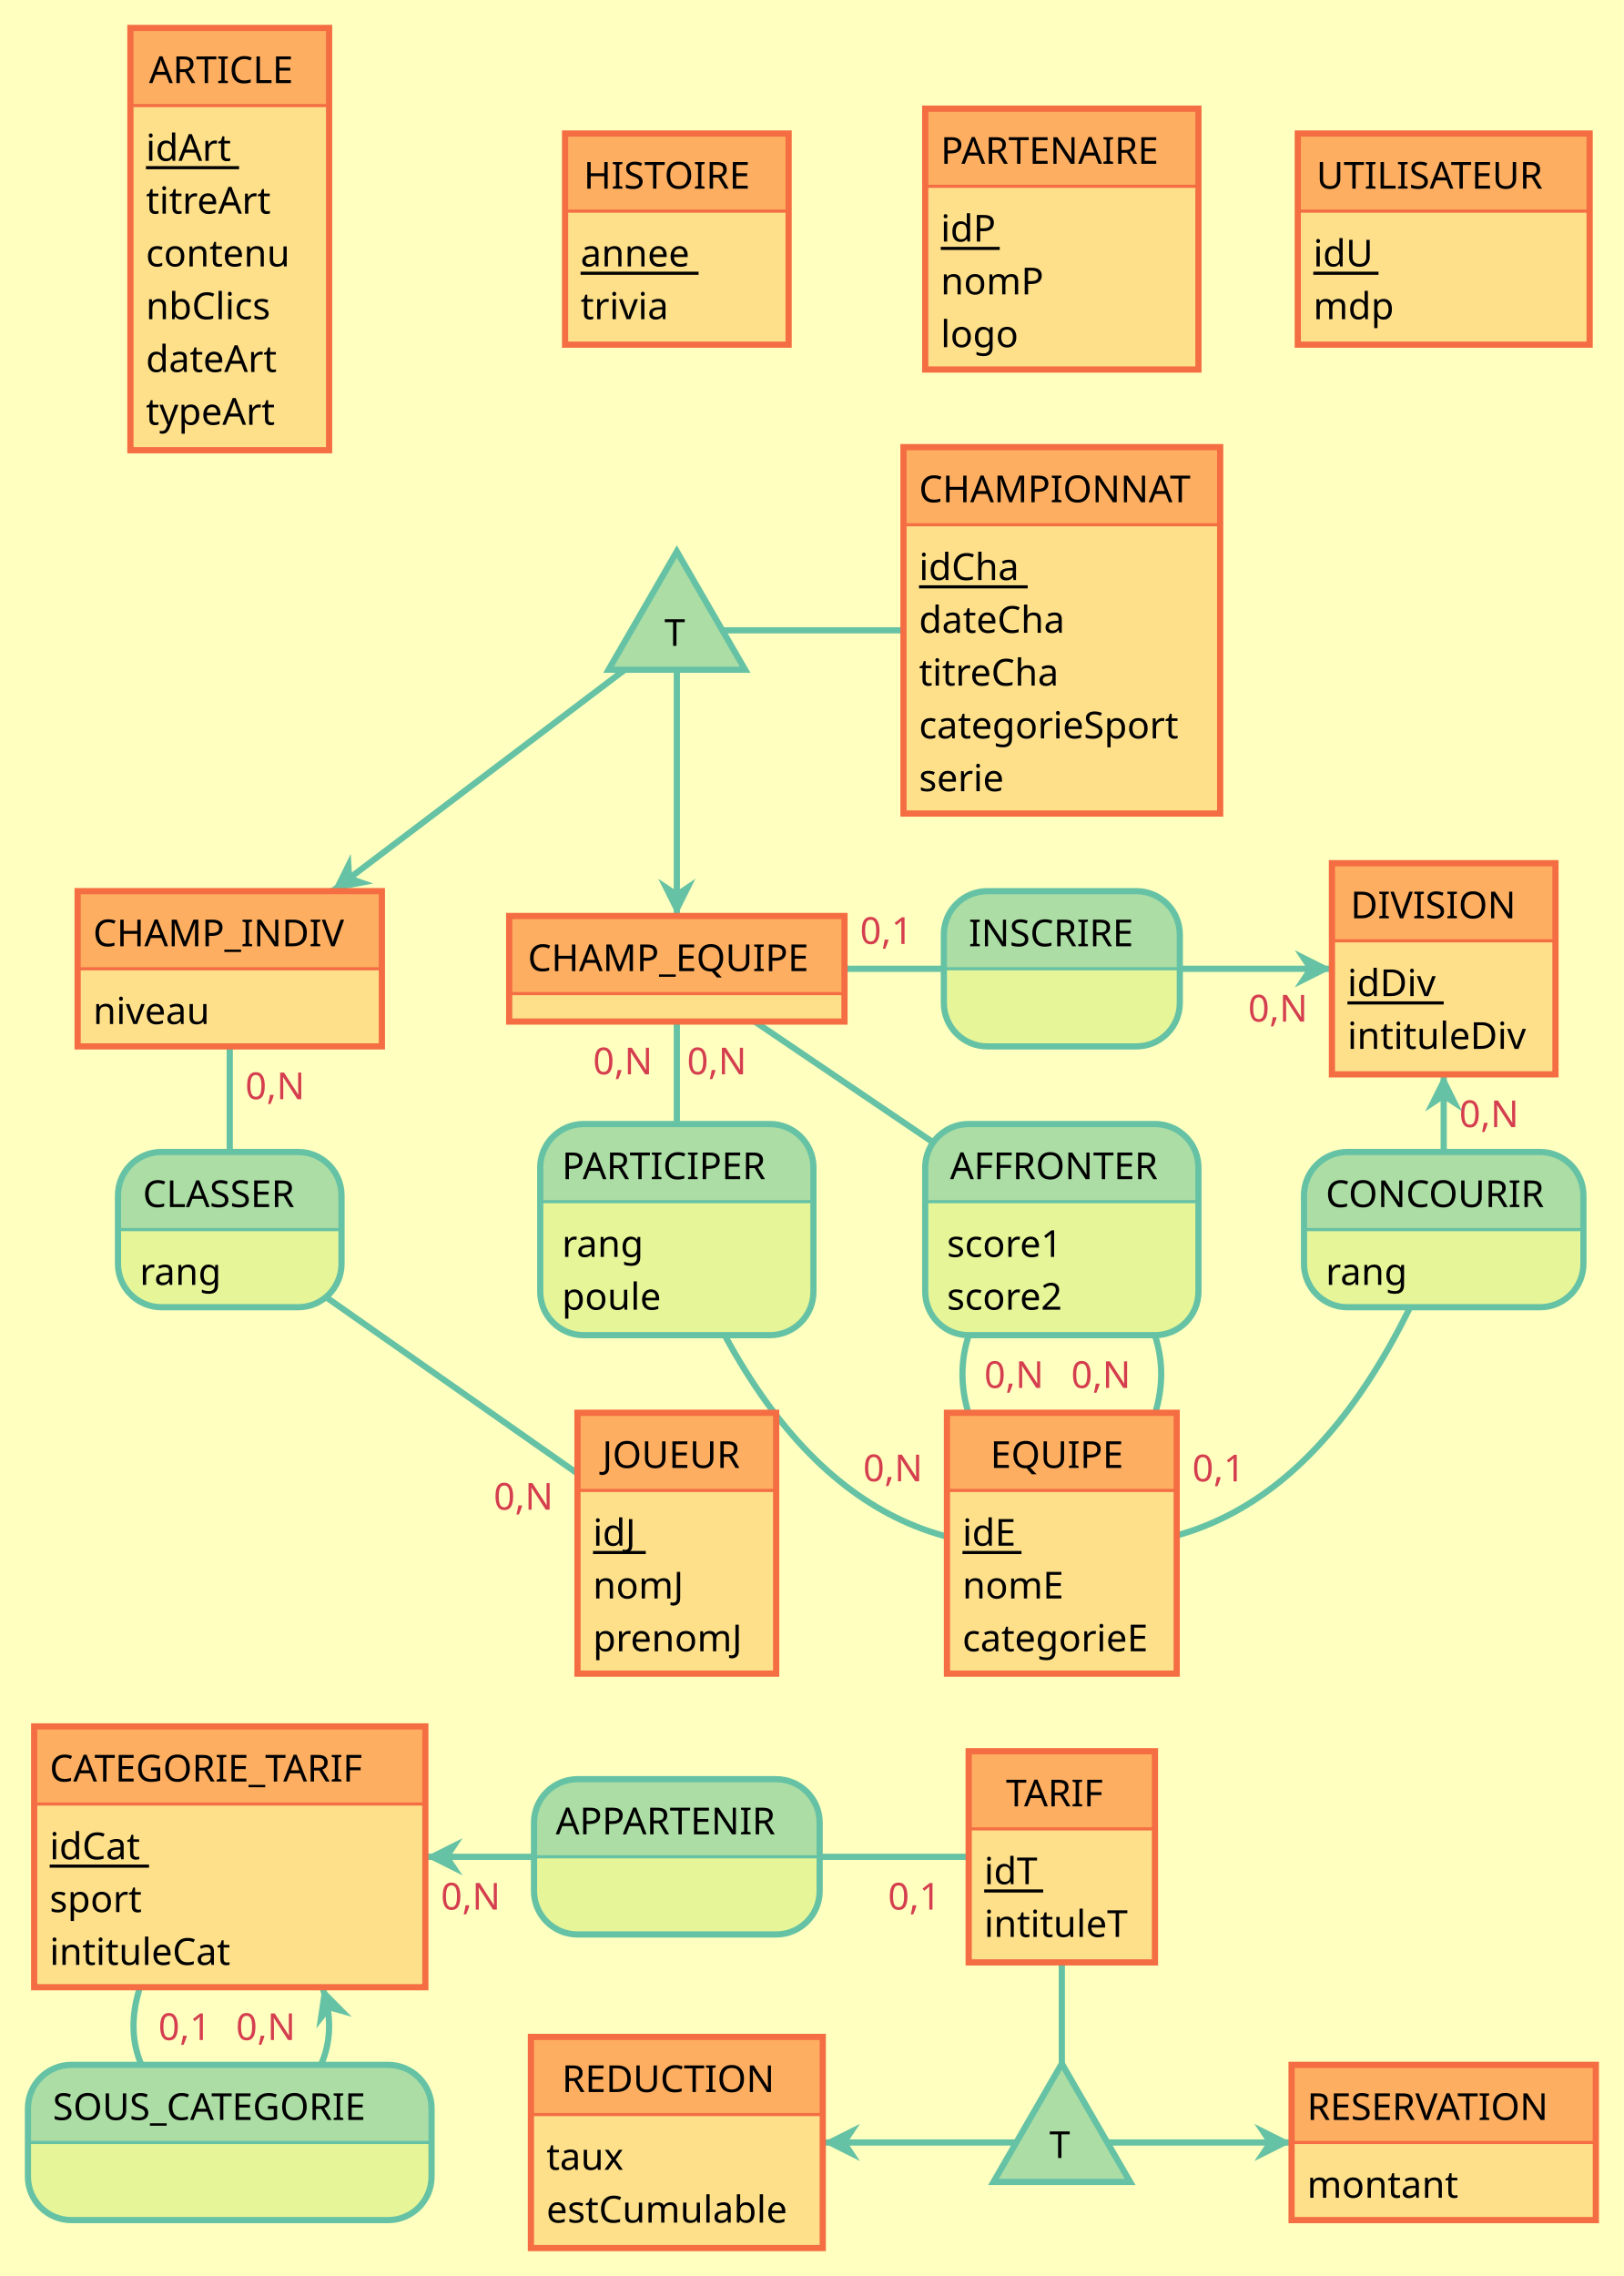
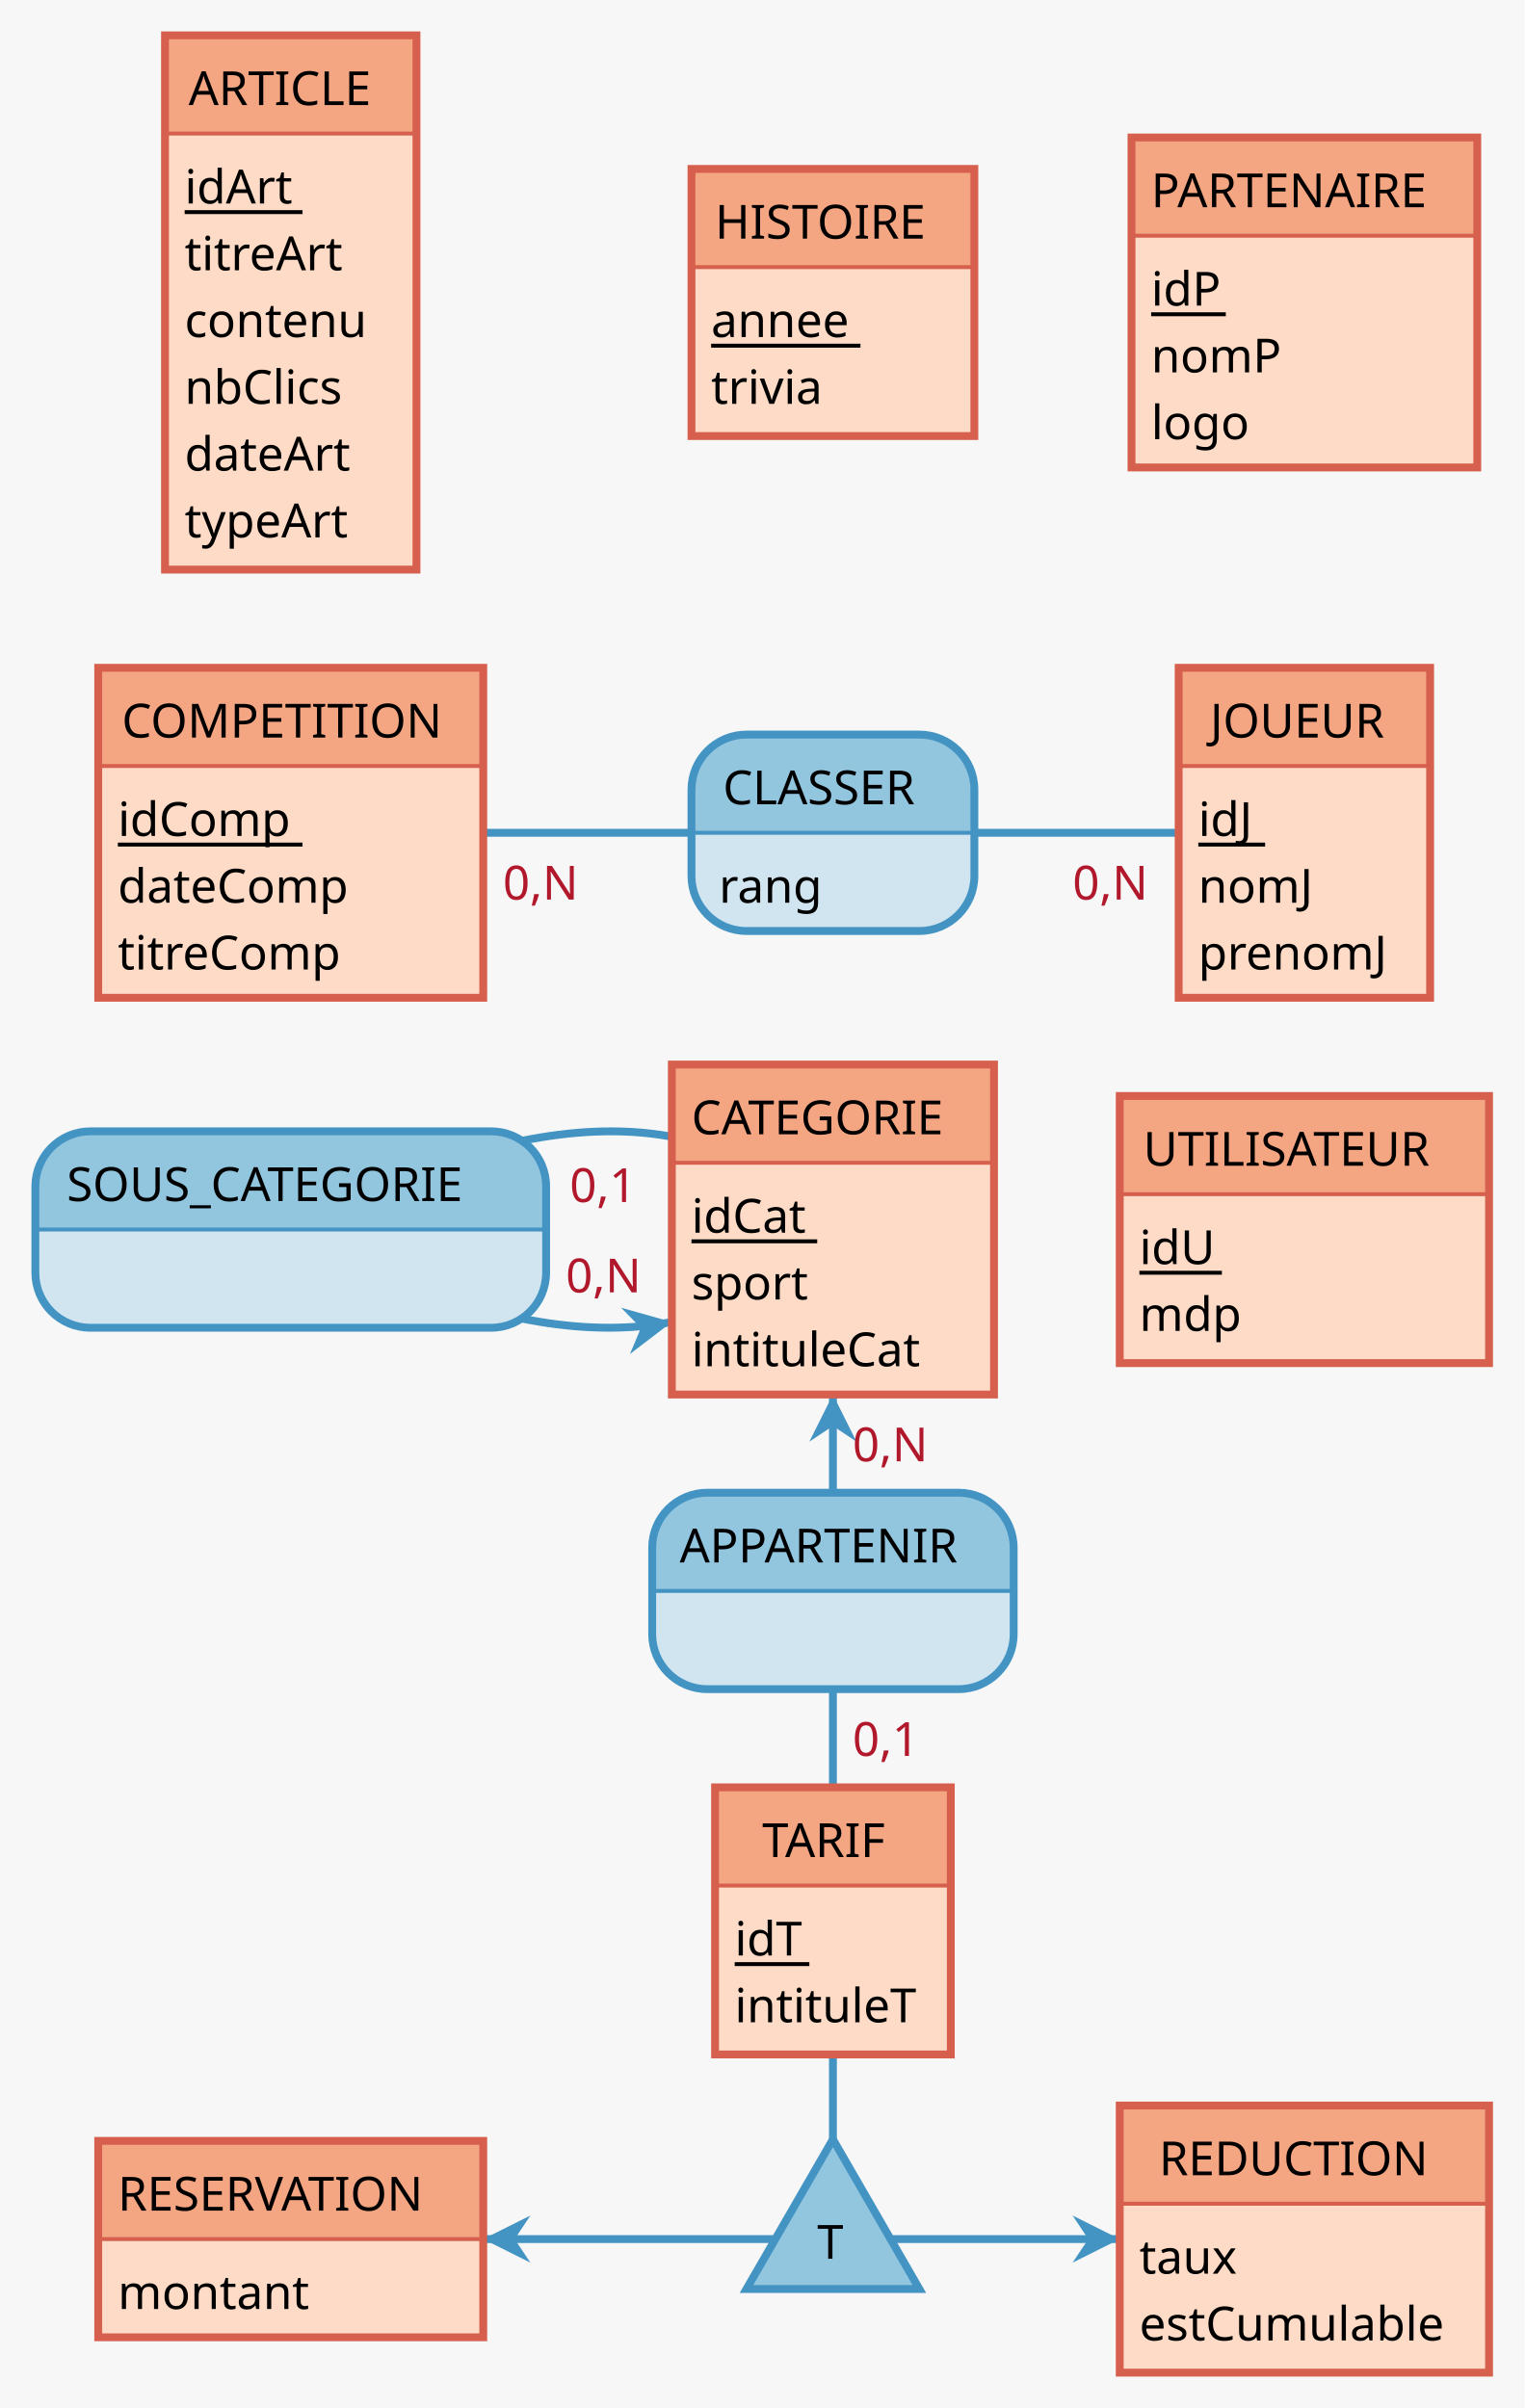
- <svg xmlns="http://www.w3.org/2000/svg" width="523" height="733" viewBox="0 0 523 733">
-   <rect x="0" y="0" width="523" height="733" fill="#ffffbf" stroke="none" stroke-width="0" />
+ <svg xmlns="http://www.w3.org/2000/svg" width="388" height="613" viewBox="0 0 388 613">
+   <rect x="0" y="0" width="388" height="613" fill="#f7f7f7" stroke="none" stroke-width="0" />
  <g>
-     <line x1="342" y1="203" x2="218" y2="203" stroke="#66c2a5" stroke-width="2" />
-     <line x1="74" y1="312" x2="218" y2="203" stroke="#66c2a5" stroke-width="2" />
-     <polygon points="107.03 287 112.97 274.97 113.41 282.17 120.22 284.54" fill="#66c2a5" stroke-width="0" />
-     <line x1="218" y1="312" x2="218" y2="203" stroke="#66c2a5" stroke-width="2" />
-     <polygon points="218 295 212 283 218 287 224 283" fill="#66c2a5" stroke-width="0" />
+     <line x1="212" y1="489" x2="212" y2="570" stroke="#4393c3" stroke-width="2" />
+     <line x1="332" y1="570" x2="212" y2="570" stroke="#4393c3" stroke-width="2" />
+     <polygon points="285 570 273 576 277 570 273 564" fill="#4393c3" stroke-width="0" />
+     <line x1="74" y1="570" x2="212" y2="570" stroke="#4393c3" stroke-width="2" />
+     <polygon points="123 570 135 564 131 570 135 576" fill="#4393c3" stroke-width="0" />
    <g>
-       <polygon points="218 177.6 196 215.7 240 215.7" stroke="#66c2a5" stroke-width="2" fill="#abdda4" />
-       <text x="214" y="208" fill="#000000" font-family="Verdana" font-size="12">T</text>
+       <polygon points="212 544.6 190 582.7 234 582.7" stroke="#4393c3" stroke-width="2" fill="#92c5de" />
+       <text x="208" y="575" fill="#000000" font-family="Verdana" font-size="12">T</text>
    </g>
  </g>
  <g>
-     <line x1="342" y1="598" x2="342" y2="690" stroke="#66c2a5" stroke-width="2" />
-     <line x1="218" y1="690" x2="342" y2="690" stroke="#66c2a5" stroke-width="2" />
-     <polygon points="265 690 277 684 273 690 277 696" fill="#66c2a5" stroke-width="0" />
-     <line x1="465" y1="690" x2="342" y2="690" stroke="#66c2a5" stroke-width="2" />
-     <polygon points="416 690 404 696 408 690 404 684" fill="#66c2a5" stroke-width="0" />
+     <line x1="74" y1="212" x2="212" y2="212" stroke="#4393c3" stroke-width="2" />
+     <line x1="332" y1="212" x2="212" y2="212" stroke="#4393c3" stroke-width="2" />
    <g>
-       <polygon points="342 664.6 320 702.7 364 702.7" stroke="#66c2a5" stroke-width="2" fill="#abdda4" />
-       <text x="338" y="695" fill="#000000" font-family="Verdana" font-size="12">T</text>
+       <path d="M234 187 a14 14 90 0 1 14 14 V212 h-72 V201 a14 14 90 0 1 14 -14" fill="#92c5de" stroke="#92c5de" stroke-width="0" />
+       <path d="M248 212 v11 a14 14 90 0 1 -14 14 H190 a14 14 90 0 1 -14 -14 V212 H72" fill="#d1e5f0" stroke="#d1e5f0" stroke-width="0" />
+       <rect x="176" y="187" width="72" height="50" fill="none" rx="14" stroke="#4393c3" stroke-width="2" />
+       <line x1="176" y1="212" x2="248" y2="212" stroke="#4393c3" stroke-width="1" />
+       <text x="184" y="204.75" fill="#000000" font-family="Verdana" font-size="12">CLASSER</text>
+       <text x="183" y="229.8" fill="#000000" font-family="Verdana" font-size="12">rang</text>
    </g>
+     <text x="128" y="229" fill="#b2182b" font-family="Verdana" font-size="12">0,N</text>
+     <text x="273" y="229" fill="#b2182b" font-family="Verdana" font-size="12">0,N</text>
  </g>
  <g>
-     <line x1="218" y1="312" x2="342" y2="312" stroke="#66c2a5" stroke-width="2" />
-     <line x1="465" y1="312" x2="342" y2="312" stroke="#66c2a5" stroke-width="2" />
-     <polygon points="429 312 417 318 421 312 417 306" fill="#66c2a5" stroke-width="0" />
+     <path d="M212 313 C182 346.33 136 346.33 74 313" fill="none" stroke="#4393c3" stroke-width="2" />
+     <polygon points="171.0 336.54 160.34 344.69 163.14 338.04 158.08 332.9" fill="#4393c3" stroke-width="0" />
+     <path d="M212 313 C182.67 279.67 136.67 279.67 74 313" fill="none" stroke="#4393c3" stroke-width="2" />
    <g>
-       <path d="M366 287 a14 14 90 0 1 14 14 V312 h-76 V301 a14 14 90 0 1 14 -14" fill="#abdda4" stroke="#abdda4" stroke-width="0" />
-       <path d="M380 312 v11 a14 14 90 0 1 -14 14 H318 a14 14 90 0 1 -14 -14 V312 H76" fill="#e6f598" stroke="#e6f598" stroke-width="0" />
-       <rect x="304" y="287" width="76" height="50" fill="none" rx="14" stroke="#66c2a5" stroke-width="2" />
-       <line x1="304" y1="312" x2="380" y2="312" stroke="#66c2a5" stroke-width="1" />
-       <text x="312" y="304.75" fill="#000000" font-family="Verdana" font-size="12">INSCRIRE</text>
+       <path d="M125 288 a14 14 90 0 1 14 14 V313 h-130 V302 a14 14 90 0 1 14 -14" fill="#92c5de" stroke="#92c5de" stroke-width="0" />
+       <path d="M139 313 v11 a14 14 90 0 1 -14 14 H23 a14 14 90 0 1 -14 -14 V313 H130" fill="#d1e5f0" stroke="#d1e5f0" stroke-width="0" />
+       <rect x="9" y="288" width="130" height="50" fill="none" rx="14" stroke="#4393c3" stroke-width="2" />
+       <line x1="9" y1="313" x2="139" y2="313" stroke="#4393c3" stroke-width="1" />
+       <text x="17" y="305.75" fill="#000000" font-family="Verdana" font-size="12">SOUS_CATEGORIE</text>
    </g>
-     <text x="277" y="304" fill="#d53e4f" font-family="Verdana" font-size="12">0,1</text>
-     <text x="402" y="329" fill="#d53e4f" font-family="Verdana" font-size="12">0,N</text>
+     <text x="144" y="329" fill="#b2182b" font-family="Verdana" font-size="12">0,N</text>
+     <text x="145" y="306" fill="#b2182b" font-family="Verdana" font-size="12">0,1</text>
  </g>
  <g>
-     <line x1="74" y1="312" x2="74" y2="396" stroke="#66c2a5" stroke-width="2" />
-     <line x1="218" y1="497" x2="74" y2="396" stroke="#66c2a5" stroke-width="2" />
+     <line x1="212" y1="313" x2="212" y2="405" stroke="#4393c3" stroke-width="2" />
+     <polygon points="212 355 218 367 212 363 206 367" fill="#4393c3" stroke-width="0" />
+     <line x1="212" y1="489" x2="212" y2="405" stroke="#4393c3" stroke-width="2" />
    <g>
-       <path d="M96 371 a14 14 90 0 1 14 14 V396 h-72 V385 a14 14 90 0 1 14 -14" fill="#abdda4" stroke="#abdda4" stroke-width="0" />
-       <path d="M110 396 v11 a14 14 90 0 1 -14 14 H52 a14 14 90 0 1 -14 -14 V396 H72" fill="#e6f598" stroke="#e6f598" stroke-width="0" />
-       <rect x="38" y="371" width="72" height="50" fill="none" rx="14" stroke="#66c2a5" stroke-width="2" />
-       <line x1="38" y1="396" x2="110" y2="396" stroke="#66c2a5" stroke-width="1" />
-       <text x="46" y="388.75" fill="#000000" font-family="Verdana" font-size="12">CLASSER</text>
-       <text x="45" y="413.8" fill="#000000" font-family="Verdana" font-size="12">rang</text>
+       <path d="M244 380 a14 14 90 0 1 14 14 V405 h-92 V394 a14 14 90 0 1 14 -14" fill="#92c5de" stroke="#92c5de" stroke-width="0" />
+       <path d="M258 405 v11 a14 14 90 0 1 -14 14 H180 a14 14 90 0 1 -14 -14 V405 H92" fill="#d1e5f0" stroke="#d1e5f0" stroke-width="0" />
+       <rect x="166" y="380" width="92" height="50" fill="none" rx="14" stroke="#4393c3" stroke-width="2" />
+       <line x1="166" y1="405" x2="258" y2="405" stroke="#4393c3" stroke-width="1" />
+       <text x="173" y="397.75" fill="#000000" font-family="Verdana" font-size="12">APPARTENIR</text>
    </g>
-     <text x="79" y="354" fill="#d53e4f" font-family="Verdana" font-size="12">0,N</text>
-     <text x="159" y="486.21" fill="#d53e4f" font-family="Verdana" font-size="12">0,N</text>
-   </g>
-   <g>
-     <line x1="218" y1="312" x2="218" y2="396" stroke="#66c2a5" stroke-width="2" />
-     <path d="M342 497 C287.66 503.81 246.33 470.14 218 396" fill="none" stroke="#66c2a5" stroke-width="2" />
-     <g>
-       <path d="M248 362 a14 14 90 0 1 14 14 V387 h-88 V376 a14 14 90 0 1 14 -14" fill="#abdda4" stroke="#abdda4" stroke-width="0" />
-       <path d="M262 387 v29 a14 14 90 0 1 -14 14 H188 a14 14 90 0 1 -14 -14 V387 H88" fill="#e6f598" stroke="#e6f598" stroke-width="0" />
-       <rect x="174" y="362" width="88" height="68" fill="none" rx="14" stroke="#66c2a5" stroke-width="2" />
-       <line x1="174" y1="387" x2="262" y2="387" stroke="#66c2a5" stroke-width="1" />
-       <text x="181" y="379.75" fill="#000000" font-family="Verdana" font-size="12">PARTICIPER</text>
-       <text x="181" y="404.8" fill="#000000" font-family="Verdana" font-size="12">rang</text>
-       <text x="181" y="421.8" fill="#000000" font-family="Verdana" font-size="12">poule</text>
-     </g>
-     <text x="191" y="346" fill="#d53e4f" font-family="Verdana" font-size="12">0,N</text>
-     <text x="278" y="477.05" fill="#d53e4f" font-family="Verdana" font-size="12">0,N</text>
-   </g>
-   <g>
-     <line x1="218" y1="312" x2="342" y2="396" stroke="#66c2a5" stroke-width="2" />
-     <path d="M342 497 C299.33 458 299.33 424.33 342 396" fill="none" stroke="#66c2a5" stroke-width="2" />
-     <path d="M342 497 C384.67 458 384.67 424.33 342 396" fill="none" stroke="#66c2a5" stroke-width="2" />
-     <g>
-       <path d="M372 362 a14 14 90 0 1 14 14 V387 h-88 V376 a14 14 90 0 1 14 -14" fill="#abdda4" stroke="#abdda4" stroke-width="0" />
-       <path d="M386 387 v29 a14 14 90 0 1 -14 14 H312 a14 14 90 0 1 -14 -14 V387 H88" fill="#e6f598" stroke="#e6f598" stroke-width="0" />
-       <rect x="298" y="362" width="88" height="68" fill="none" rx="14" stroke="#66c2a5" stroke-width="2" />
-       <line x1="298" y1="387" x2="386" y2="387" stroke="#66c2a5" stroke-width="1" />
-       <text x="306" y="379.75" fill="#000000" font-family="Verdana" font-size="12">AFFRONTER</text>
-       <text x="305" y="404.8" fill="#000000" font-family="Verdana" font-size="12">score1</text>
-       <text x="305" y="421.8" fill="#000000" font-family="Verdana" font-size="12">score2</text>
-     </g>
-     <text x="221.28" y="346" fill="#d53e4f" font-family="Verdana" font-size="12">0,N</text>
-     <text x="317" y="447" fill="#d53e4f" font-family="Verdana" font-size="12">0,N</text>
-     <text x="345" y="447" fill="#d53e4f" font-family="Verdana" font-size="12">0,N</text>
-   </g>
-   <g>
-     <path d="M342 497 C395.75 503.32 436.75 469.66 465 396" fill="none" stroke="#66c2a5" stroke-width="2" />
-     <line x1="465" y1="312" x2="465" y2="396" stroke="#66c2a5" stroke-width="2" />
-     <polygon points="465 346 471 358 465 354 459 358" fill="#66c2a5" stroke-width="0" />
-     <g>
-       <path d="M496 371 a14 14 90 0 1 14 14 V396 h-90 V385 a14 14 90 0 1 14 -14" fill="#abdda4" stroke="#abdda4" stroke-width="0" />
-       <path d="M510 396 v11 a14 14 90 0 1 -14 14 H434 a14 14 90 0 1 -14 -14 V396 H90" fill="#e6f598" stroke="#e6f598" stroke-width="0" />
-       <rect x="420" y="371" width="90" height="50" fill="none" rx="14" stroke="#66c2a5" stroke-width="2" />
-       <line x1="420" y1="396" x2="510" y2="396" stroke="#66c2a5" stroke-width="1" />
-       <text x="427" y="388.75" fill="#000000" font-family="Verdana" font-size="12">CONCOURIR</text>
-       <text x="427" y="413.8" fill="#000000" font-family="Verdana" font-size="12">rang</text>
-     </g>
-     <text x="384" y="477.09" fill="#d53e4f" font-family="Verdana" font-size="12">0,1</text>
-     <text x="470" y="363" fill="#d53e4f" font-family="Verdana" font-size="12">0,N</text>
-   </g>
-   <g>
-     <line x1="74" y1="598" x2="218" y2="598" stroke="#66c2a5" stroke-width="2" />
-     <polygon points="137 598 149 592 145 598 149 604" fill="#66c2a5" stroke-width="0" />
-     <line x1="342" y1="598" x2="218" y2="598" stroke="#66c2a5" stroke-width="2" />
-     <g>
-       <path d="M250 573 a14 14 90 0 1 14 14 V598 h-92 V587 a14 14 90 0 1 14 -14" fill="#abdda4" stroke="#abdda4" stroke-width="0" />
-       <path d="M264 598 v11 a14 14 90 0 1 -14 14 H186 a14 14 90 0 1 -14 -14 V598 H92" fill="#e6f598" stroke="#e6f598" stroke-width="0" />
-       <rect x="172" y="573" width="92" height="50" fill="none" rx="14" stroke="#66c2a5" stroke-width="2" />
-       <line x1="172" y1="598" x2="264" y2="598" stroke="#66c2a5" stroke-width="1" />
-       <text x="179" y="590.75" fill="#000000" font-family="Verdana" font-size="12">APPARTENIR</text>
-     </g>
-     <text x="142" y="615" fill="#d53e4f" font-family="Verdana" font-size="12">0,N</text>
-     <text x="286" y="615" fill="#d53e4f" font-family="Verdana" font-size="12">0,1</text>
-   </g>
-   <g>
-     <path d="M74 598 C116.67 640 116.67 670.67 74 690" fill="none" stroke="#66c2a5" stroke-width="2" />
-     <polygon points="103.85 640.0 113.3 649.52 106.35 647.59 101.9 653.27" fill="#66c2a5" stroke-width="0" />
-     <path d="M74 598 C32.67 640 32.67 670.67 74 690" fill="none" stroke="#66c2a5" stroke-width="2" />
-     <g>
-       <path d="M125 665 a14 14 90 0 1 14 14 V690 h-130 V679 a14 14 90 0 1 14 -14" fill="#abdda4" stroke="#abdda4" stroke-width="0" />
-       <path d="M139 690 v11 a14 14 90 0 1 -14 14 H23 a14 14 90 0 1 -14 -14 V690 H130" fill="#e6f598" stroke="#e6f598" stroke-width="0" />
-       <rect x="9" y="665" width="130" height="50" fill="none" rx="14" stroke="#66c2a5" stroke-width="2" />
-       <line x1="9" y1="690" x2="139" y2="690" stroke="#66c2a5" stroke-width="1" />
-       <text x="17" y="682.75" fill="#000000" font-family="Verdana" font-size="12">SOUS_CATEGORIE</text>
-     </g>
-     <text x="76" y="657" fill="#d53e4f" font-family="Verdana" font-size="12">0,N</text>
-     <text x="51" y="657" fill="#d53e4f" font-family="Verdana" font-size="12">0,1</text>
+     <text x="217" y="372" fill="#b2182b" font-family="Verdana" font-size="12">0,N</text>
+     <text x="217" y="447" fill="#b2182b" font-family="Verdana" font-size="12">0,1</text>
  </g>
  <g>
    <g>
-       <rect x="42" y="9" width="64" height="25" fill="#fdae61" stroke="none" stroke-width="0" opacity="1" />
-       <rect x="42" y="34" width="64" height="111" fill="#fee08b" stroke="none" stroke-width="0" opacity="1" />
-       <rect x="42" y="9" width="64" height="136" fill="none" stroke="#f46d43" stroke-width="2" opacity="1" />
-       <line x1="42" y1="34" x2="106" y2="34" stroke="#f46d43" stroke-width="1" />
+       <rect x="42" y="9" width="64" height="25" fill="#f4a582" stroke="none" stroke-width="0" opacity="1" />
+       <rect x="42" y="34" width="64" height="111" fill="#fddbc7" stroke="none" stroke-width="0" opacity="1" />
+       <rect x="42" y="9" width="64" height="136" fill="none" stroke="#d6604d" stroke-width="2" opacity="1" />
+       <line x1="42" y1="34" x2="106" y2="34" stroke="#d6604d" stroke-width="1" />
    </g>
    <text x="48" y="26.75" fill="#000000" font-family="Verdana" font-size="12">ARTICLE</text>
    <text x="47" y="51.8" fill="#000000" font-family="Verdana" font-size="12">idArt</text>
    <line x1="47" y1="54" x2="77" y2="54" stroke="#000000" stroke-width="1" />
    <text x="47" y="68.8" fill="#000000" font-family="Verdana" font-size="12">titreArt</text>
    <text x="47" y="85.8" fill="#000000" font-family="Verdana" font-size="12">contenu</text>
    <text x="47" y="102.8" fill="#000000" font-family="Verdana" font-size="12">nbClics</text>
    <text x="47" y="119.8" fill="#000000" font-family="Verdana" font-size="12">dateArt</text>
    <text x="47" y="136.8" fill="#000000" font-family="Verdana" font-size="12">typeArt</text>
  </g>
  <g>
    <g>
-       <rect x="182" y="43" width="72" height="25" fill="#fdae61" stroke="none" stroke-width="0" opacity="1" />
-       <rect x="182" y="68" width="72" height="43" fill="#fee08b" stroke="none" stroke-width="0" opacity="1" />
-       <rect x="182" y="43" width="72" height="68" fill="none" stroke="#f46d43" stroke-width="2" opacity="1" />
-       <line x1="182" y1="68" x2="254" y2="68" stroke="#f46d43" stroke-width="1" />
+       <rect x="176" y="43" width="72" height="25" fill="#f4a582" stroke="none" stroke-width="0" opacity="1" />
+       <rect x="176" y="68" width="72" height="43" fill="#fddbc7" stroke="none" stroke-width="0" opacity="1" />
+       <rect x="176" y="43" width="72" height="68" fill="none" stroke="#d6604d" stroke-width="2" opacity="1" />
+       <line x1="176" y1="68" x2="248" y2="68" stroke="#d6604d" stroke-width="1" />
    </g>
-     <text x="188" y="60.75" fill="#000000" font-family="Verdana" font-size="12">HISTOIRE</text>
-     <text x="187" y="85.8" fill="#000000" font-family="Verdana" font-size="12">annee</text>
-     <line x1="187" y1="88" x2="225" y2="88" stroke="#000000" stroke-width="1" />
-     <text x="187" y="102.8" fill="#000000" font-family="Verdana" font-size="12">trivia</text>
+     <text x="182" y="60.75" fill="#000000" font-family="Verdana" font-size="12">HISTOIRE</text>
+     <text x="181" y="85.8" fill="#000000" font-family="Verdana" font-size="12">annee</text>
+     <line x1="181" y1="88" x2="219" y2="88" stroke="#000000" stroke-width="1" />
+     <text x="181" y="102.8" fill="#000000" font-family="Verdana" font-size="12">trivia</text>
  </g>
  <g>
    <g>
-       <rect x="298" y="35" width="88" height="25" fill="#fdae61" stroke="none" stroke-width="0" opacity="1" />
-       <rect x="298" y="60" width="88" height="59" fill="#fee08b" stroke="none" stroke-width="0" opacity="1" />
-       <rect x="298" y="35" width="88" height="84" fill="none" stroke="#f46d43" stroke-width="2" opacity="1" />
-       <line x1="298" y1="60" x2="386" y2="60" stroke="#f46d43" stroke-width="1" />
+       <rect x="288" y="35" width="88" height="25" fill="#f4a582" stroke="none" stroke-width="0" opacity="1" />
+       <rect x="288" y="60" width="88" height="59" fill="#fddbc7" stroke="none" stroke-width="0" opacity="1" />
+       <rect x="288" y="35" width="88" height="84" fill="none" stroke="#d6604d" stroke-width="2" opacity="1" />
+       <line x1="288" y1="60" x2="376" y2="60" stroke="#d6604d" stroke-width="1" />
    </g>
-     <text x="303" y="52.75" fill="#000000" font-family="Verdana" font-size="12">PARTENAIRE</text>
-     <text x="303" y="77.8" fill="#000000" font-family="Verdana" font-size="12">idP</text>
-     <line x1="303" y1="80" x2="322" y2="80" stroke="#000000" stroke-width="1" />
-     <text x="303" y="94.8" fill="#000000" font-family="Verdana" font-size="12">nomP</text>
-     <text x="303" y="111.8" fill="#000000" font-family="Verdana" font-size="12">logo</text>
+     <text x="293" y="52.75" fill="#000000" font-family="Verdana" font-size="12">PARTENAIRE</text>
+     <text x="293" y="77.8" fill="#000000" font-family="Verdana" font-size="12">idP</text>
+     <line x1="293" y1="80" x2="312" y2="80" stroke="#000000" stroke-width="1" />
+     <text x="293" y="94.8" fill="#000000" font-family="Verdana" font-size="12">nomP</text>
+     <text x="293" y="111.8" fill="#000000" font-family="Verdana" font-size="12">logo</text>
  </g>
  <g>
    <g>
-       <rect x="418" y="43" width="94" height="25" fill="#fdae61" stroke="none" stroke-width="0" opacity="1" />
-       <rect x="418" y="68" width="94" height="43" fill="#fee08b" stroke="none" stroke-width="0" opacity="1" />
-       <rect x="418" y="43" width="94" height="68" fill="none" stroke="#f46d43" stroke-width="2" opacity="1" />
-       <line x1="418" y1="68" x2="512" y2="68" stroke="#f46d43" stroke-width="1" />
+       <rect x="25" y="170" width="98" height="25" fill="#f4a582" stroke="none" stroke-width="0" opacity="1" />
+       <rect x="25" y="195" width="98" height="59" fill="#fddbc7" stroke="none" stroke-width="0" opacity="1" />
+       <rect x="25" y="170" width="98" height="84" fill="none" stroke="#d6604d" stroke-width="2" opacity="1" />
+       <line x1="25" y1="195" x2="123" y2="195" stroke="#d6604d" stroke-width="1" />
    </g>
-     <text x="424" y="60.75" fill="#000000" font-family="Verdana" font-size="12">UTILISATEUR</text>
-     <text x="423" y="85.8" fill="#000000" font-family="Verdana" font-size="12">idU</text>
-     <line x1="423" y1="88" x2="444" y2="88" stroke="#000000" stroke-width="1" />
-     <text x="423" y="102.8" fill="#000000" font-family="Verdana" font-size="12">mdp</text>
+     <text x="31" y="187.75" fill="#000000" font-family="Verdana" font-size="12">COMPETITION</text>
+     <text x="30" y="212.8" fill="#000000" font-family="Verdana" font-size="12">idComp</text>
+     <line x1="30" y1="215" x2="77" y2="215" stroke="#000000" stroke-width="1" />
+     <text x="30" y="229.8" fill="#000000" font-family="Verdana" font-size="12">dateComp</text>
+     <text x="30" y="246.8" fill="#000000" font-family="Verdana" font-size="12">titreComp</text>
  </g>
  <g>
    <g>
-       <rect x="291" y="144" width="102" height="25" fill="#fdae61" stroke="none" stroke-width="0" opacity="1" />
-       <rect x="291" y="169" width="102" height="93" fill="#fee08b" stroke="none" stroke-width="0" opacity="1" />
-       <rect x="291" y="144" width="102" height="118" fill="none" stroke="#f46d43" stroke-width="2" opacity="1" />
-       <line x1="291" y1="169" x2="393" y2="169" stroke="#f46d43" stroke-width="1" />
+       <rect x="300" y="170" width="64" height="25" fill="#f4a582" stroke="none" stroke-width="0" opacity="1" />
+       <rect x="300" y="195" width="64" height="59" fill="#fddbc7" stroke="none" stroke-width="0" opacity="1" />
+       <rect x="300" y="170" width="64" height="84" fill="none" stroke="#d6604d" stroke-width="2" opacity="1" />
+       <line x1="300" y1="195" x2="364" y2="195" stroke="#d6604d" stroke-width="1" />
    </g>
-     <text x="296" y="161.75" fill="#000000" font-family="Verdana" font-size="12">CHAMPIONNAT</text>
-     <text x="296" y="186.8" fill="#000000" font-family="Verdana" font-size="12">idCha</text>
-     <line x1="296" y1="189" x2="331" y2="189" stroke="#000000" stroke-width="1" />
-     <text x="296" y="203.8" fill="#000000" font-family="Verdana" font-size="12">dateCha</text>
-     <text x="296" y="220.8" fill="#000000" font-family="Verdana" font-size="12">titreCha</text>
-     <text x="296" y="237.8" fill="#000000" font-family="Verdana" font-size="12">categorieSport</text>
-     <text x="296" y="254.8" fill="#000000" font-family="Verdana" font-size="12">serie</text>
+     <text x="308" y="187.75" fill="#000000" font-family="Verdana" font-size="12">JOUEUR</text>
+     <text x="305" y="212.8" fill="#000000" font-family="Verdana" font-size="12">idJ</text>
+     <line x1="305" y1="215" x2="322" y2="215" stroke="#000000" stroke-width="1" />
+     <text x="305" y="229.8" fill="#000000" font-family="Verdana" font-size="12">nomJ</text>
+     <text x="305" y="246.8" fill="#000000" font-family="Verdana" font-size="12">prenomJ</text>
  </g>
  <g>
    <g>
-       <rect x="25" y="287" width="98" height="25" fill="#fdae61" stroke="none" stroke-width="0" opacity="1" />
-       <rect x="25" y="312" width="98" height="25" fill="#fee08b" stroke="none" stroke-width="0" opacity="1" />
-       <rect x="25" y="287" width="98" height="50" fill="none" stroke="#f46d43" stroke-width="2" opacity="1" />
-       <line x1="25" y1="312" x2="123" y2="312" stroke="#f46d43" stroke-width="1" />
+       <rect x="171" y="271" width="82" height="25" fill="#f4a582" stroke="none" stroke-width="0" opacity="1" />
+       <rect x="171" y="296" width="82" height="59" fill="#fddbc7" stroke="none" stroke-width="0" opacity="1" />
+       <rect x="171" y="271" width="82" height="84" fill="none" stroke="#d6604d" stroke-width="2" opacity="1" />
+       <line x1="171" y1="296" x2="253" y2="296" stroke="#d6604d" stroke-width="1" />
    </g>
-     <text x="30" y="304.75" fill="#000000" font-family="Verdana" font-size="12">CHAMP_INDIV</text>
-     <text x="30" y="329.8" fill="#000000" font-family="Verdana" font-size="12">niveau</text>
+     <text x="176" y="288.75" fill="#000000" font-family="Verdana" font-size="12">CATEGORIE</text>
+     <text x="176" y="313.8" fill="#000000" font-family="Verdana" font-size="12">idCat</text>
+     <line x1="176" y1="316" x2="208" y2="316" stroke="#000000" stroke-width="1" />
+     <text x="176" y="330.8" fill="#000000" font-family="Verdana" font-size="12">sport</text>
+     <text x="176" y="347.8" fill="#000000" font-family="Verdana" font-size="12">intituleCat</text>
  </g>
  <g>
    <g>
-       <rect x="164" y="295" width="108" height="25" fill="#fdae61" stroke="none" stroke-width="0" opacity="1" />
-       <rect x="164" y="320" width="108" height="9" fill="#fee08b" stroke="none" stroke-width="0" opacity="1" />
-       <rect x="164" y="295" width="108" height="34" fill="none" stroke="#f46d43" stroke-width="2" opacity="1" />
-       <line x1="164" y1="320" x2="272" y2="320" stroke="#f46d43" stroke-width="1" />
+       <rect x="285" y="279" width="94" height="25" fill="#f4a582" stroke="none" stroke-width="0" opacity="1" />
+       <rect x="285" y="304" width="94" height="43" fill="#fddbc7" stroke="none" stroke-width="0" opacity="1" />
+       <rect x="285" y="279" width="94" height="68" fill="none" stroke="#d6604d" stroke-width="2" opacity="1" />
+       <line x1="285" y1="304" x2="379" y2="304" stroke="#d6604d" stroke-width="1" />
    </g>
-     <text x="170" y="312.75" fill="#000000" font-family="Verdana" font-size="12">CHAMP_EQUIPE</text>
+     <text x="291" y="296.75" fill="#000000" font-family="Verdana" font-size="12">UTILISATEUR</text>
+     <text x="290" y="321.8" fill="#000000" font-family="Verdana" font-size="12">idU</text>
+     <line x1="290" y1="324" x2="311" y2="324" stroke="#000000" stroke-width="1" />
+     <text x="290" y="338.8" fill="#000000" font-family="Verdana" font-size="12">mdp</text>
  </g>
  <g>
    <g>
-       <rect x="429" y="278" width="72" height="25" fill="#fdae61" stroke="none" stroke-width="0" opacity="1" />
-       <rect x="429" y="303" width="72" height="43" fill="#fee08b" stroke="none" stroke-width="0" opacity="1" />
-       <rect x="429" y="278" width="72" height="68" fill="none" stroke="#f46d43" stroke-width="2" opacity="1" />
-       <line x1="429" y1="303" x2="501" y2="303" stroke="#f46d43" stroke-width="1" />
+       <rect x="182" y="455" width="60" height="25" fill="#f4a582" stroke="none" stroke-width="0" opacity="1" />
+       <rect x="182" y="480" width="60" height="43" fill="#fddbc7" stroke="none" stroke-width="0" opacity="1" />
+       <rect x="182" y="455" width="60" height="68" fill="none" stroke="#d6604d" stroke-width="2" opacity="1" />
+       <line x1="182" y1="480" x2="242" y2="480" stroke="#d6604d" stroke-width="1" />
    </g>
-     <text x="435" y="295.75" fill="#000000" font-family="Verdana" font-size="12">DIVISION</text>
-     <text x="434" y="320.8" fill="#000000" font-family="Verdana" font-size="12">idDiv</text>
-     <line x1="434" y1="323" x2="465" y2="323" stroke="#000000" stroke-width="1" />
-     <text x="434" y="337.8" fill="#000000" font-family="Verdana" font-size="12">intituleDiv</text>
+     <text x="194" y="472.75" fill="#000000" font-family="Verdana" font-size="12">TARIF</text>
+     <text x="187" y="497.8" fill="#000000" font-family="Verdana" font-size="12">idT</text>
+     <line x1="187" y1="500" x2="206" y2="500" stroke="#000000" stroke-width="1" />
+     <text x="187" y="514.8" fill="#000000" font-family="Verdana" font-size="12">intituleT</text>
  </g>
  <g>
    <g>
-       <rect x="186" y="455" width="64" height="25" fill="#fdae61" stroke="none" stroke-width="0" opacity="1" />
-       <rect x="186" y="480" width="64" height="59" fill="#fee08b" stroke="none" stroke-width="0" opacity="1" />
-       <rect x="186" y="455" width="64" height="84" fill="none" stroke="#f46d43" stroke-width="2" opacity="1" />
-       <line x1="186" y1="480" x2="250" y2="480" stroke="#f46d43" stroke-width="1" />
+       <rect x="25" y="545" width="98" height="25" fill="#f4a582" stroke="none" stroke-width="0" opacity="1" />
+       <rect x="25" y="570" width="98" height="25" fill="#fddbc7" stroke="none" stroke-width="0" opacity="1" />
+       <rect x="25" y="545" width="98" height="50" fill="none" stroke="#d6604d" stroke-width="2" opacity="1" />
+       <line x1="25" y1="570" x2="123" y2="570" stroke="#d6604d" stroke-width="1" />
    </g>
-     <text x="194" y="472.75" fill="#000000" font-family="Verdana" font-size="12">JOUEUR</text>
-     <text x="191" y="497.8" fill="#000000" font-family="Verdana" font-size="12">idJ</text>
-     <line x1="191" y1="500" x2="208" y2="500" stroke="#000000" stroke-width="1" />
-     <text x="191" y="514.8" fill="#000000" font-family="Verdana" font-size="12">nomJ</text>
-     <text x="191" y="531.8" fill="#000000" font-family="Verdana" font-size="12">prenomJ</text>
+     <text x="30" y="562.75" fill="#000000" font-family="Verdana" font-size="12">RESERVATION</text>
+     <text x="30" y="587.8" fill="#000000" font-family="Verdana" font-size="12">montant</text>
  </g>
  <g>
    <g>
-       <rect x="305" y="455" width="74" height="25" fill="#fdae61" stroke="none" stroke-width="0" opacity="1" />
-       <rect x="305" y="480" width="74" height="59" fill="#fee08b" stroke="none" stroke-width="0" opacity="1" />
-       <rect x="305" y="455" width="74" height="84" fill="none" stroke="#f46d43" stroke-width="2" opacity="1" />
-       <line x1="305" y1="480" x2="379" y2="480" stroke="#f46d43" stroke-width="1" />
+       <rect x="285" y="536" width="94" height="25" fill="#f4a582" stroke="none" stroke-width="0" opacity="1" />
+       <rect x="285" y="561" width="94" height="43" fill="#fddbc7" stroke="none" stroke-width="0" opacity="1" />
+       <rect x="285" y="536" width="94" height="68" fill="none" stroke="#d6604d" stroke-width="2" opacity="1" />
+       <line x1="285" y1="561" x2="379" y2="561" stroke="#d6604d" stroke-width="1" />
    </g>
-     <text x="319" y="472.75" fill="#000000" font-family="Verdana" font-size="12">EQUIPE</text>
-     <text x="310" y="497.8" fill="#000000" font-family="Verdana" font-size="12">idE</text>
-     <line x1="310" y1="500" x2="329" y2="500" stroke="#000000" stroke-width="1" />
-     <text x="310" y="514.8" fill="#000000" font-family="Verdana" font-size="12">nomE</text>
-     <text x="310" y="531.8" fill="#000000" font-family="Verdana" font-size="12">categorieE</text>
-   </g>
-   <g>
-     <g>
-       <rect x="11" y="556" width="126" height="25" fill="#fdae61" stroke="none" stroke-width="0" opacity="1" />
-       <rect x="11" y="581" width="126" height="59" fill="#fee08b" stroke="none" stroke-width="0" opacity="1" />
-       <rect x="11" y="556" width="126" height="84" fill="none" stroke="#f46d43" stroke-width="2" opacity="1" />
-       <line x1="11" y1="581" x2="137" y2="581" stroke="#f46d43" stroke-width="1" />
-     </g>
-     <text x="16" y="573.75" fill="#000000" font-family="Verdana" font-size="12">CATEGORIE_TARIF</text>
-     <text x="16" y="598.8" fill="#000000" font-family="Verdana" font-size="12">idCat</text>
-     <line x1="16" y1="601" x2="48" y2="601" stroke="#000000" stroke-width="1" />
-     <text x="16" y="615.8" fill="#000000" font-family="Verdana" font-size="12">sport</text>
-     <text x="16" y="632.8" fill="#000000" font-family="Verdana" font-size="12">intituleCat</text>
-   </g>
-   <g>
-     <g>
-       <rect x="312" y="564" width="60" height="25" fill="#fdae61" stroke="none" stroke-width="0" opacity="1" />
-       <rect x="312" y="589" width="60" height="43" fill="#fee08b" stroke="none" stroke-width="0" opacity="1" />
-       <rect x="312" y="564" width="60" height="68" fill="none" stroke="#f46d43" stroke-width="2" opacity="1" />
-       <line x1="312" y1="589" x2="372" y2="589" stroke="#f46d43" stroke-width="1" />
-     </g>
-     <text x="324" y="581.75" fill="#000000" font-family="Verdana" font-size="12">TARIF</text>
-     <text x="317" y="606.8" fill="#000000" font-family="Verdana" font-size="12">idT</text>
-     <line x1="317" y1="609" x2="336" y2="609" stroke="#000000" stroke-width="1" />
-     <text x="317" y="623.8" fill="#000000" font-family="Verdana" font-size="12">intituleT</text>
-   </g>
-   <g>
-     <g>
-       <rect x="171" y="656" width="94" height="25" fill="#fdae61" stroke="none" stroke-width="0" opacity="1" />
-       <rect x="171" y="681" width="94" height="43" fill="#fee08b" stroke="none" stroke-width="0" opacity="1" />
-       <rect x="171" y="656" width="94" height="68" fill="none" stroke="#f46d43" stroke-width="2" opacity="1" />
-       <line x1="171" y1="681" x2="265" y2="681" stroke="#f46d43" stroke-width="1" />
-     </g>
-     <text x="181" y="673.75" fill="#000000" font-family="Verdana" font-size="12">REDUCTION</text>
-     <text x="176" y="698.8" fill="#000000" font-family="Verdana" font-size="12">taux</text>
-     <text x="176" y="715.8" fill="#000000" font-family="Verdana" font-size="12">estCumulable</text>
-   </g>
-   <g>
-     <g>
-       <rect x="416" y="665" width="98" height="25" fill="#fdae61" stroke="none" stroke-width="0" opacity="1" />
-       <rect x="416" y="690" width="98" height="25" fill="#fee08b" stroke="none" stroke-width="0" opacity="1" />
-       <rect x="416" y="665" width="98" height="50" fill="none" stroke="#f46d43" stroke-width="2" opacity="1" />
-       <line x1="416" y1="690" x2="514" y2="690" stroke="#f46d43" stroke-width="1" />
-     </g>
-     <text x="421" y="682.75" fill="#000000" font-family="Verdana" font-size="12">RESERVATION</text>
-     <text x="421" y="707.8" fill="#000000" font-family="Verdana" font-size="12">montant</text>
+     <text x="295" y="553.75" fill="#000000" font-family="Verdana" font-size="12">REDUCTION</text>
+     <text x="290" y="578.8" fill="#000000" font-family="Verdana" font-size="12">taux</text>
+     <text x="290" y="595.8" fill="#000000" font-family="Verdana" font-size="12">estCumulable</text>
  </g>
</svg>
